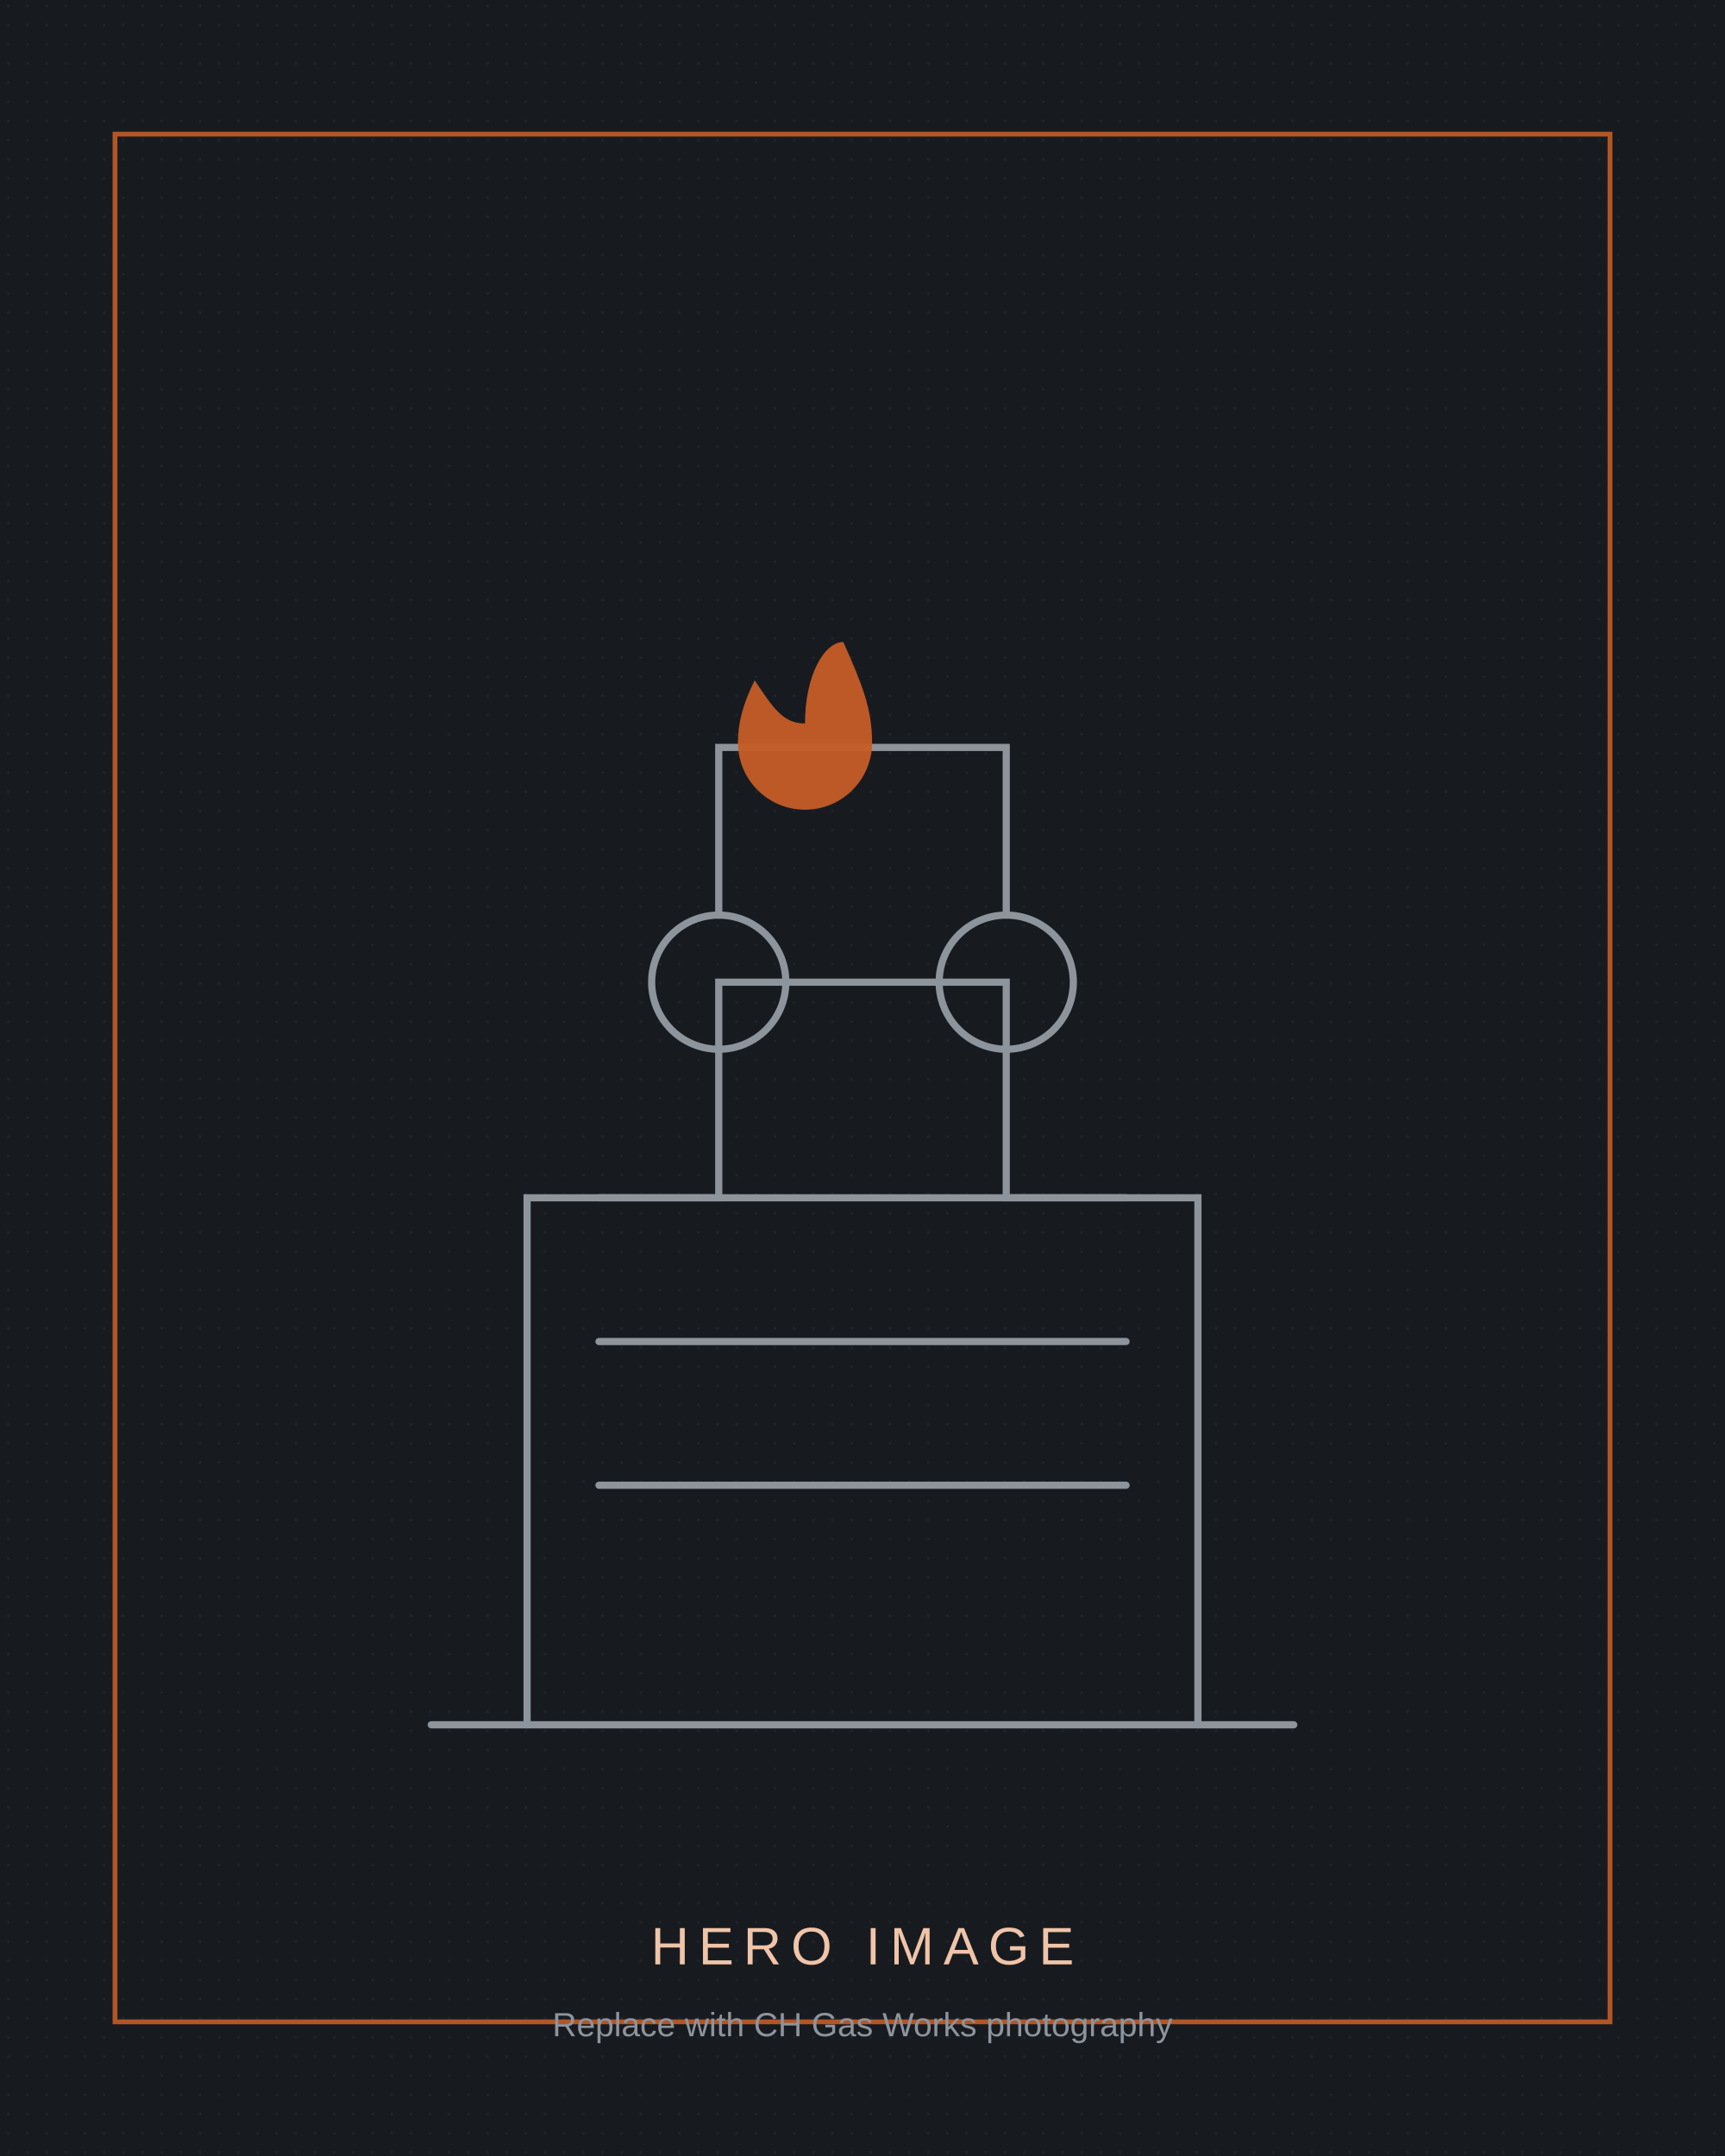
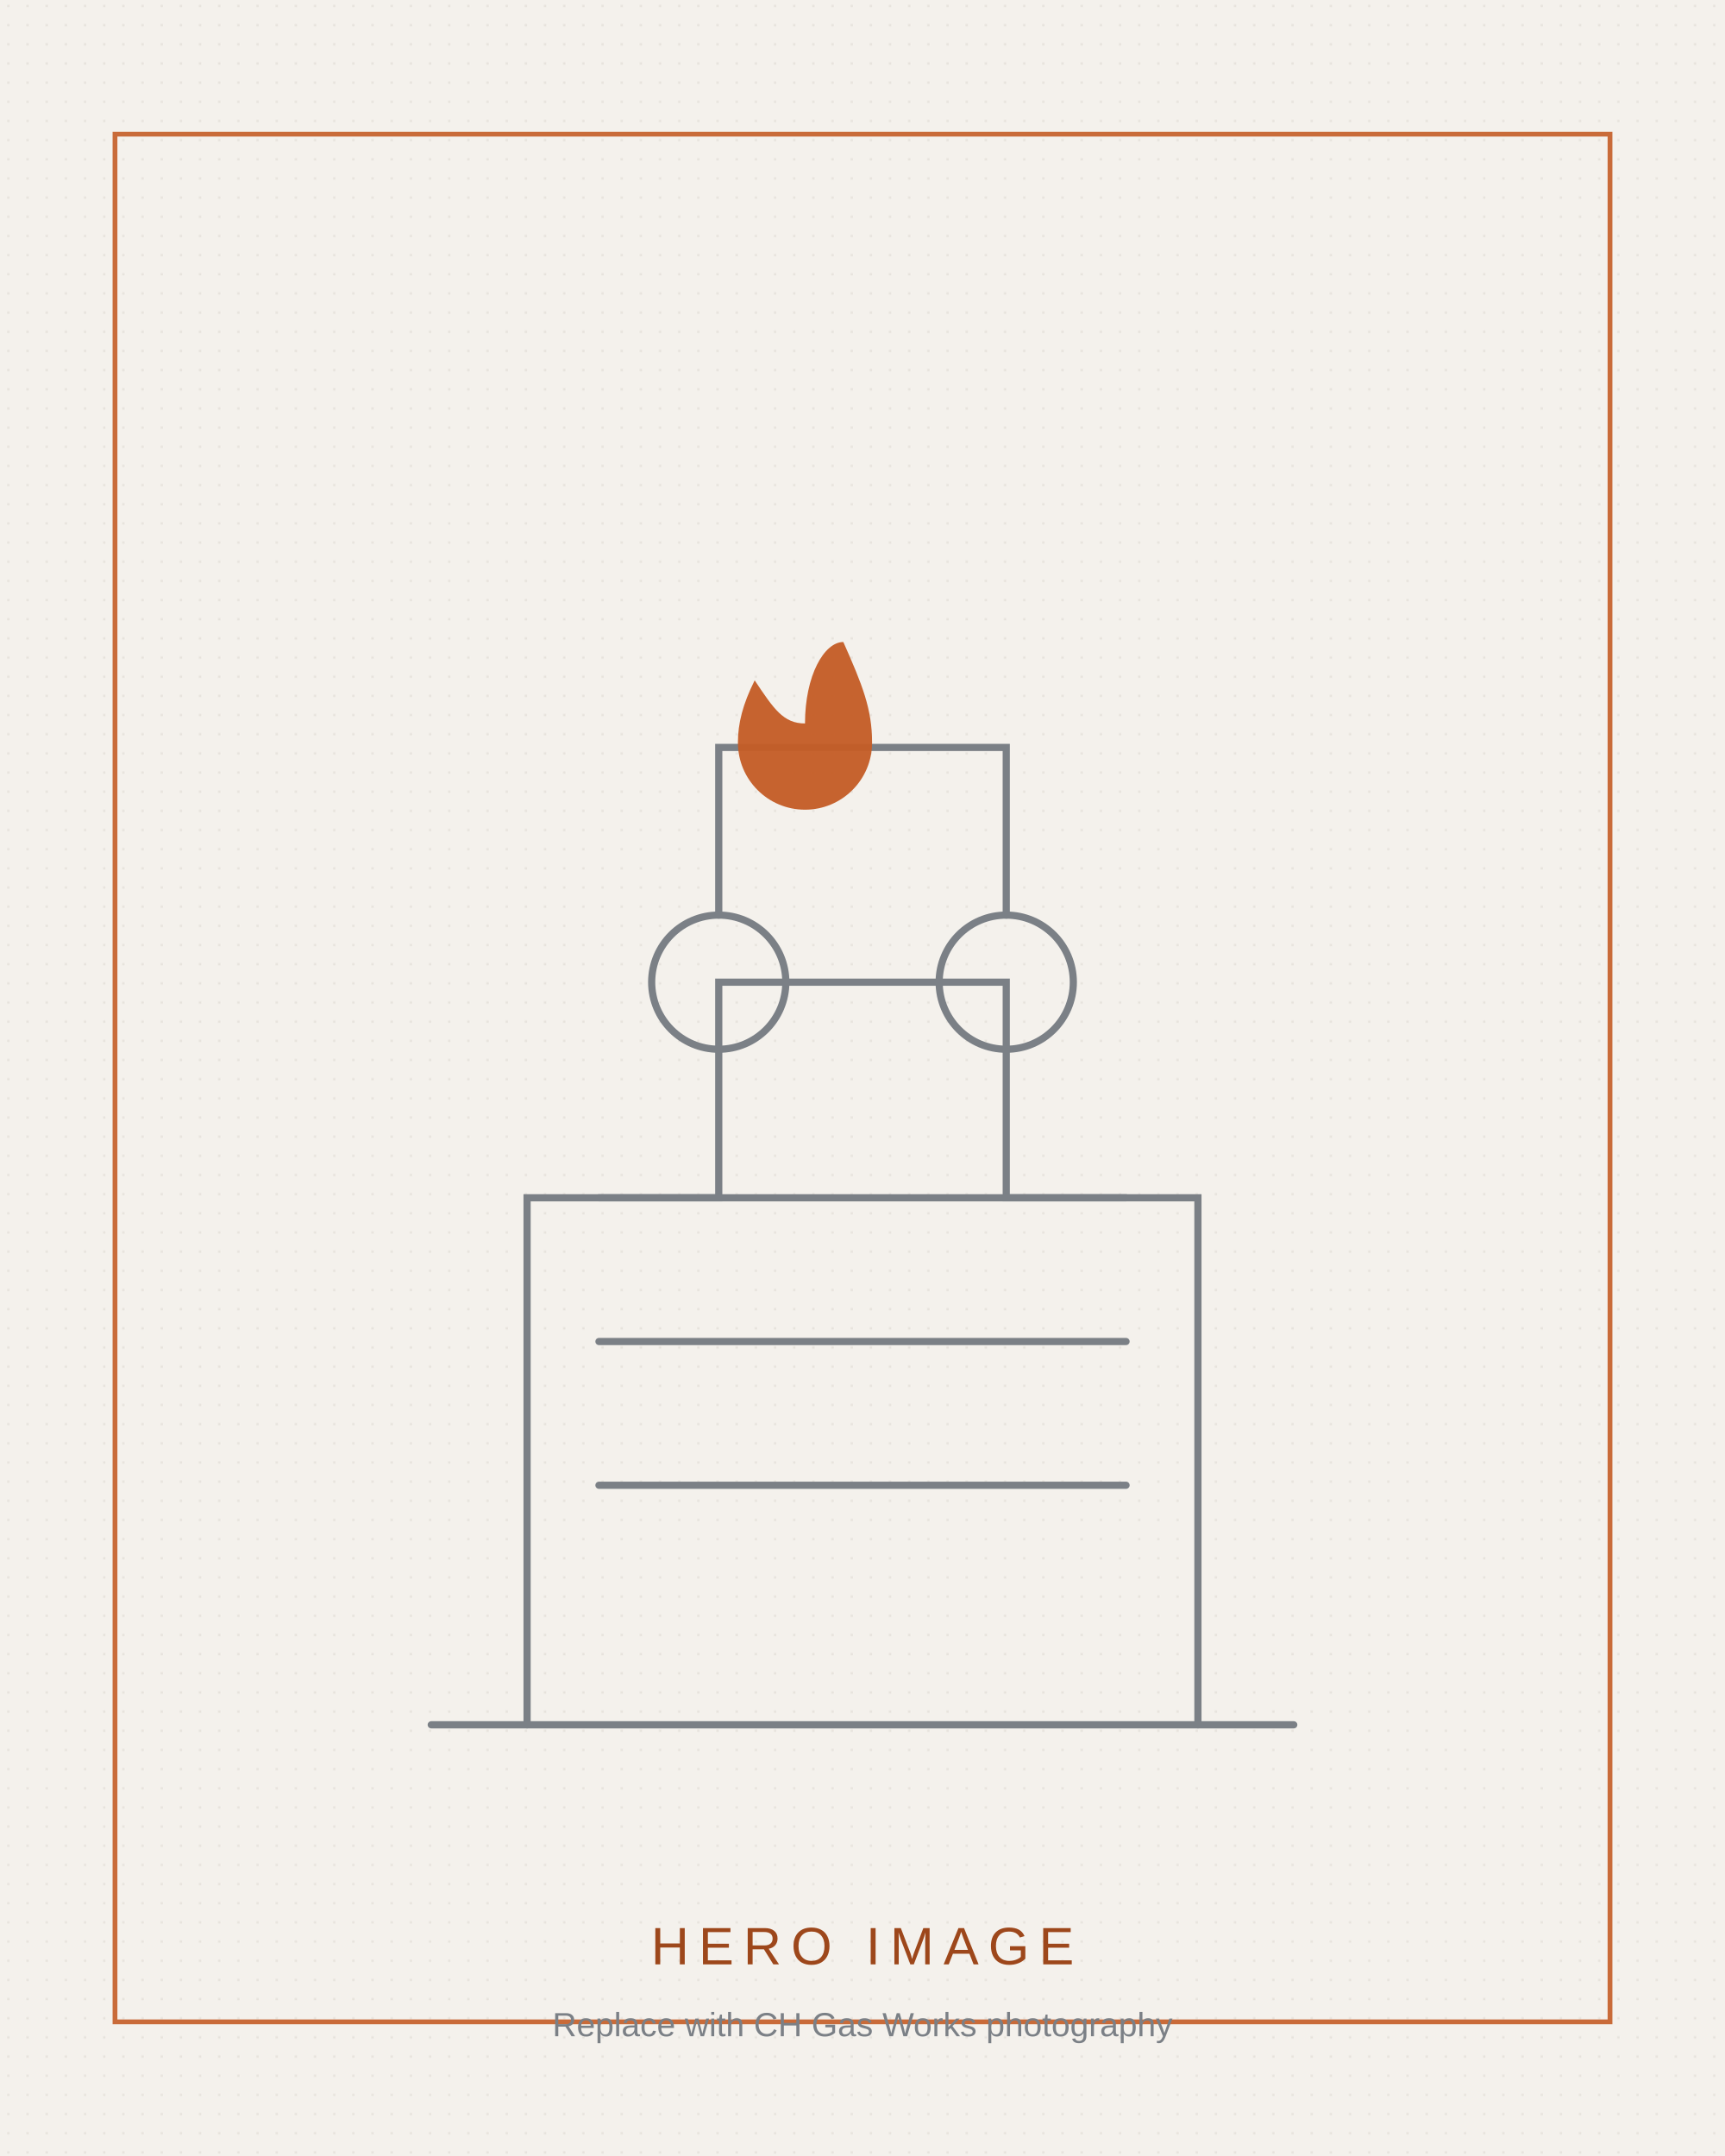
<svg xmlns="http://www.w3.org/2000/svg" viewBox="0 0 720 900" role="img" aria-labelledby="title desc">
  <defs>
    <pattern id="grain" width="8" height="8" patternUnits="userSpaceOnUse">
-       <rect width="8" height="8" fill="#171b20" />
-       <rect width="1" height="1" fill="#1f242b" x="3" y="2" />
+       <rect width="8" height="8" fill="#f4f1ec" />
+       <rect width="1" height="1" fill="#e8e4de" x="3" y="2" />
    </pattern>
  </defs>
-   <rect width="720" height="900" fill="#15191e" />
+   <rect width="720" height="900" fill="#ffffff" />
  <rect width="720" height="900" fill="url(#grain)" />
  <g fill="none" stroke="#c45c26" stroke-width="2" opacity="0.9">
    <rect x="48" y="56" width="624" height="788" />
  </g>
-   <g fill="none" stroke="#8d949c" stroke-width="3" stroke-linecap="round">
+   <g fill="none" stroke="#7b8086" stroke-width="3" stroke-linecap="round">
    <path d="M180 720h360" />
    <path d="M220 720v-220h80v-90h120v90h80v220" />
    <circle cx="300" cy="410" r="28" />
    <circle cx="420" cy="410" r="28" />
    <path d="M300 382v-70h120v70" />
    <path d="M250 500h220" />
    <path d="M250 560h220" />
    <path d="M250 620h220" />
  </g>
  <g fill="#c45c26">
    <path d="M352 268c8 18 12 28 12 42a28 28 0 1 1-56 0c0-8 2-16 7-26 8 12 12 18 21 18 0-20 8-34 16-34z" opacity="0.95" />
  </g>
-   <text x="360" y="820" text-anchor="middle" fill="#f0c4a8" font-family="Arial, sans-serif" font-size="22" letter-spacing="4">HERO IMAGE</text>
-   <text x="360" y="850" text-anchor="middle" fill="#8d949c" font-family="Arial, sans-serif" font-size="14">Replace with CH Gas Works photography</text>
+   <text x="360" y="820" text-anchor="middle" fill="#9d471b" font-family="Arial, sans-serif" font-size="22" letter-spacing="4">HERO IMAGE</text>
+   <text x="360" y="850" text-anchor="middle" fill="#7b8086" font-family="Arial, sans-serif" font-size="14">Replace with CH Gas Works photography</text>
</svg>
